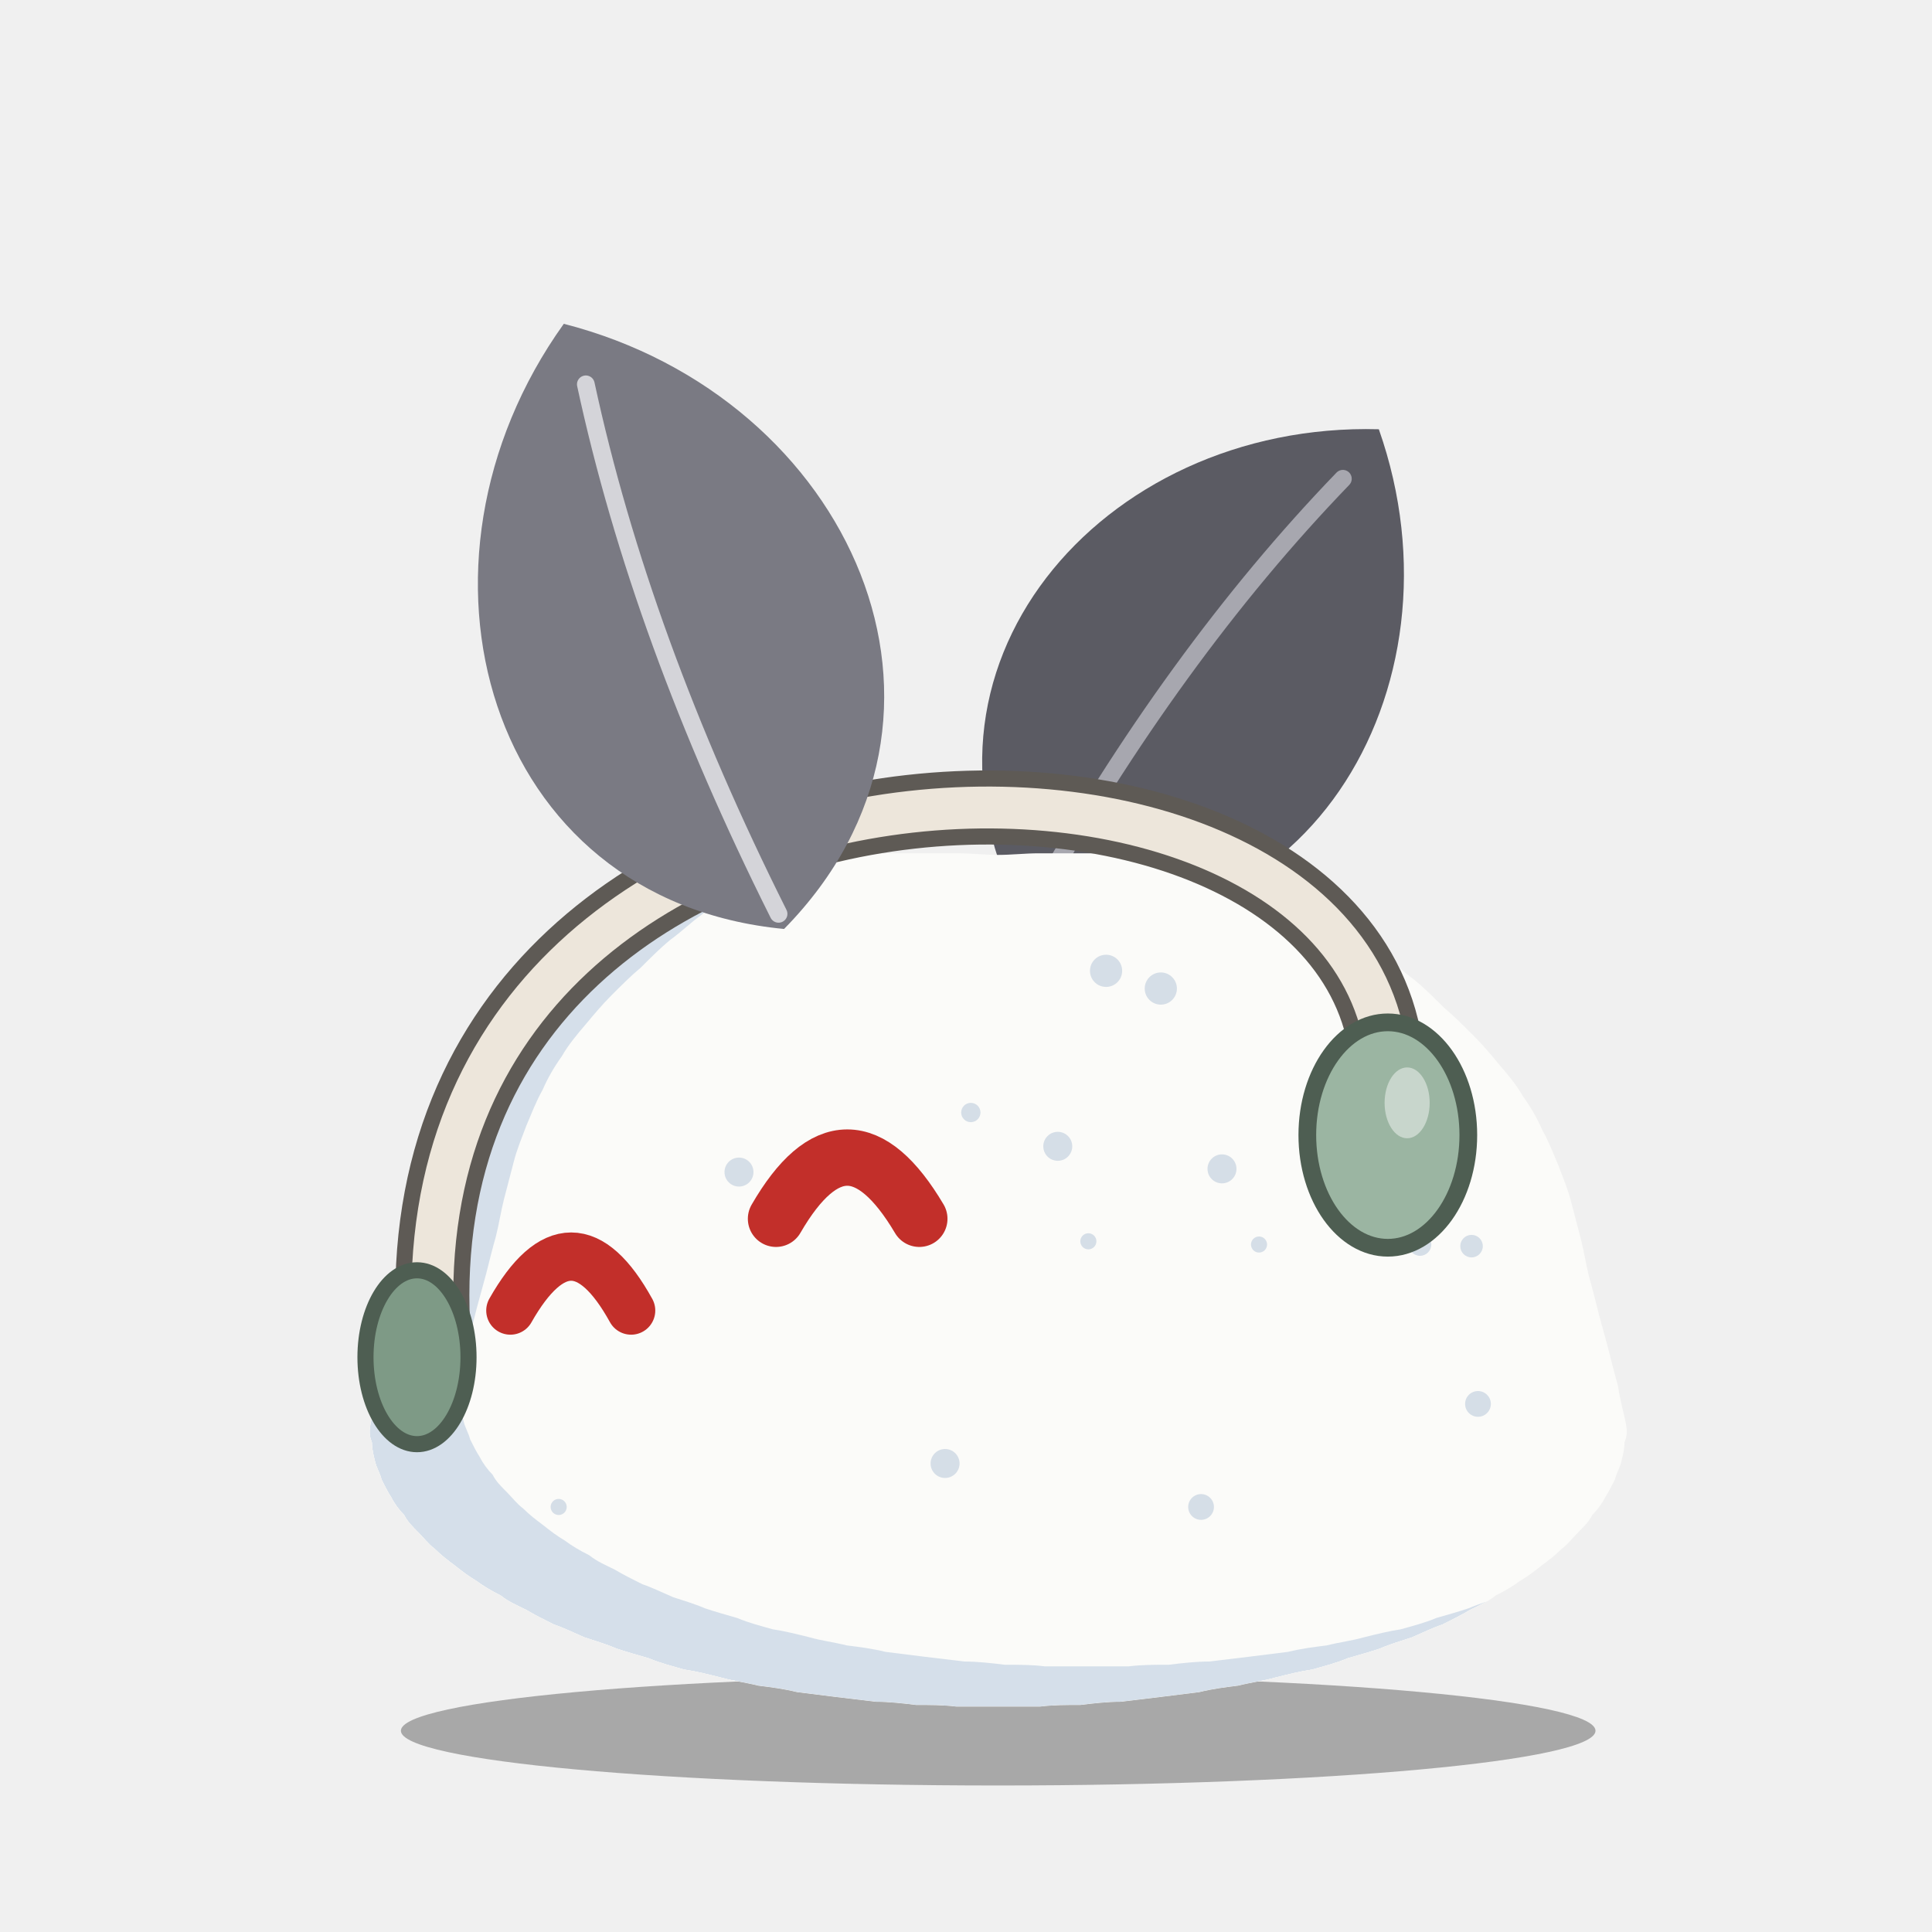
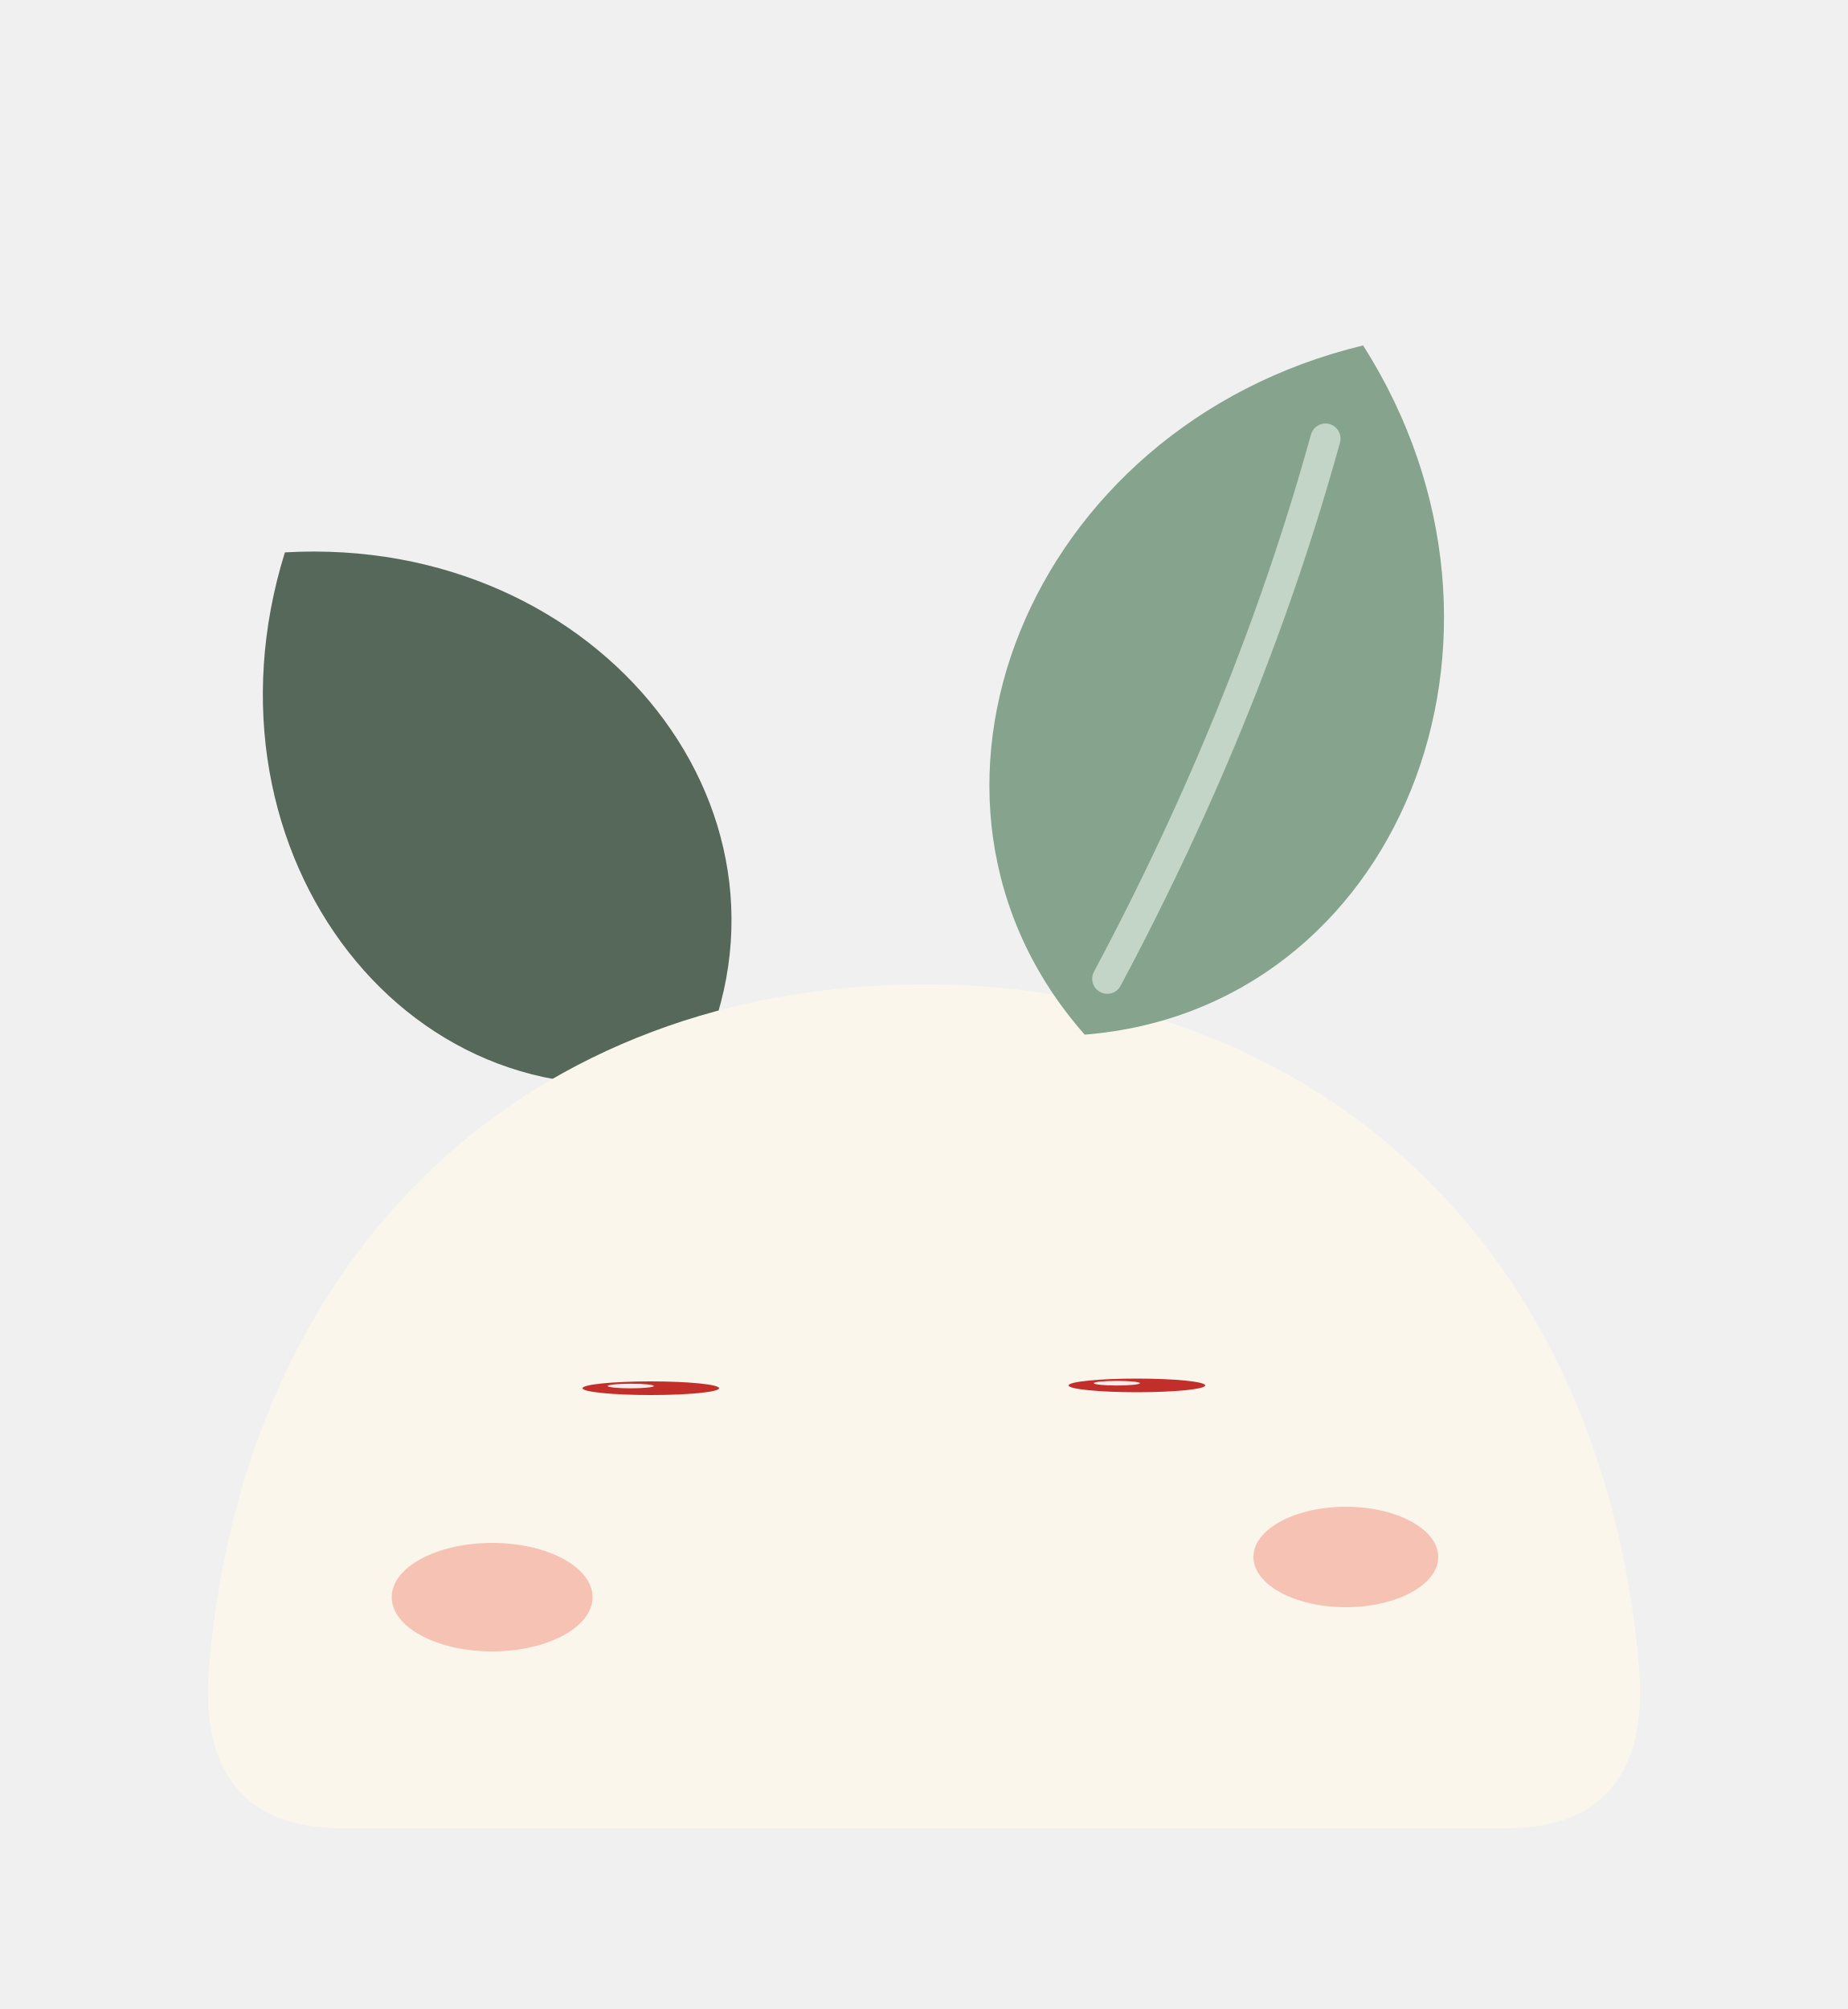
- <svg xmlns="http://www.w3.org/2000/svg" viewBox="0 -6 120 120" aria-hidden="true">
-   <defs>
-     <clipPath id="ykuyv2w4c">
-       <path d="M97 82.5 C97.1 83.1 97 83.3 96.9 83.6 C96.9 84 96.8 84.4 96.7 84.8 C96.6 85.2 96.4 85.5 96.3 85.9 C96.1 86.3 95.9 86.7 95.7 87 C95.5 87.4 95.2 87.8 94.9 88.1 C94.7 88.5 94.4 88.8 94 89.2 C93.7 89.5 93.4 89.9 93 90.2 C92.6 90.6 92.2 90.9 91.8 91.2 C91.3 91.6 90.9 91.9 90.4 92.2 C90 92.5 89.5 92.8 88.9 93.1 C88.4 93.5 87.9 93.7 87.3 94 C86.8 94.3 86.2 94.6 85.6 94.9 C85 95.1 84.4 95.4 83.7 95.7 C83.1 95.9 82.4 96.1 81.7 96.4 C81.1 96.6 80.4 96.8 79.7 97 C79 97.3 78.2 97.5 77.5 97.7 C76.8 97.8 76 98 75.2 98.2 C74.5 98.4 73.7 98.5 72.9 98.7 C72.1 98.8 71.3 98.9 70.5 99.1 C69.7 99.2 68.9 99.3 68.1 99.4 C67.3 99.5 66.4 99.6 65.6 99.7 C64.8 99.7 63.9 99.8 63.1 99.9 C62.2 99.9 61.4 99.9 60.6 100 C59.7 100 58.9 100 58 100 C57.1 100 56.3 100 55.4 100 C54.6 99.9 53.8 99.9 52.9 99.9 C52.1 99.8 51.2 99.7 50.4 99.7 C49.6 99.6 48.7 99.5 47.9 99.4 C47.1 99.3 46.3 99.2 45.5 99.1 C44.7 98.9 43.9 98.8 43.1 98.7 C42.3 98.5 41.5 98.4 40.8 98.2 C40 98 39.2 97.8 38.5 97.7 C37.8 97.5 37 97.3 36.3 97 C35.6 96.8 34.9 96.6 34.3 96.4 C33.6 96.1 32.9 95.9 32.3 95.7 C31.6 95.4 31 95.1 30.4 94.9 C29.8 94.6 29.2 94.3 28.7 94 C28.1 93.7 27.6 93.5 27.1 93.1 C26.5 92.8 26 92.5 25.6 92.2 C25.1 91.9 24.7 91.6 24.2 91.2 C23.8 90.9 23.4 90.6 23 90.2 C22.6 89.9 22.3 89.5 22 89.2 C21.6 88.8 21.3 88.5 21.1 88.1 C20.8 87.8 20.5 87.4 20.3 87 C20.1 86.7 19.9 86.3 19.7 85.9 C19.6 85.5 19.4 85.2 19.3 84.8 C19.2 84.4 19.1 84 19.1 83.6 C19 83.3 18.9 83.1 19 82.5 C19.1 81.9 19.4 80.9 19.5 80.1 C19.7 79.4 19.9 78.6 20.1 77.8 C20.3 77.1 20.5 76.3 20.7 75.6 C20.9 74.8 21.1 74 21.3 73.3 C21.5 72.5 21.6 71.8 21.8 71 C22 70.2 22.2 69.5 22.4 68.7 C22.6 67.9 22.9 67.2 23.2 66.4 C23.5 65.7 23.8 64.9 24.2 64.2 C24.5 63.5 24.9 62.8 25.4 62.1 C25.8 61.4 26.3 60.8 26.9 60.1 C27.4 59.5 27.9 58.9 28.5 58.3 C29.1 57.7 29.7 57.1 30.3 56.6 C30.9 56 31.5 55.4 32.1 54.9 C32.8 54.4 33.4 53.8 34.1 53.3 C34.7 52.8 35.4 52.3 36.1 51.8 C36.8 51.3 37.5 50.8 38.2 50.4 C38.9 50 39.7 49.5 40.4 49.2 C41.2 48.8 42 48.5 42.8 48.2 C43.6 47.9 44.5 47.7 45.3 47.5 C46.2 47.4 47 47.2 47.9 47.1 C48.7 47 49.6 47 50.5 47 C51.3 47 52.2 47 53 47 C53.8 47 54.7 47 55.5 47 C56.3 47 57.2 47.1 58 47.1 C58.8 47.1 59.7 47 60.5 47 C61.3 47 62.2 47 63 47 C63.8 47 64.7 47 65.5 47 C66.4 47 67.3 47 68.1 47.1 C69 47.2 69.8 47.4 70.7 47.5 C71.5 47.7 72.4 47.9 73.2 48.2 C74 48.5 74.8 48.8 75.6 49.2 C76.3 49.5 77.1 50 77.8 50.4 C78.5 50.8 79.2 51.3 79.9 51.8 C80.6 52.3 81.3 52.8 81.9 53.3 C82.6 53.8 83.2 54.4 83.9 54.9 C84.5 55.4 85.1 56 85.7 56.6 C86.3 57.1 86.9 57.7 87.5 58.3 C88.1 58.9 88.6 59.5 89.1 60.1 C89.7 60.8 90.2 61.4 90.6 62.1 C91.1 62.8 91.5 63.5 91.8 64.2 C92.2 64.9 92.5 65.7 92.8 66.4 C93.1 67.2 93.4 67.9 93.6 68.7 C93.8 69.5 94 70.2 94.2 71 C94.4 71.8 94.5 72.5 94.7 73.3 C94.9 74 95.1 74.8 95.3 75.6 C95.5 76.3 95.7 77.1 95.9 77.8 C96.1 78.6 96.3 79.4 96.5 80.1 C96.6 80.9 96.9 81.9 97 82.5Z" />
-     </clipPath>
-     <mask id="ykuyv2w4m" maskUnits="userSpaceOnUse" x="-20" y="-20" width="160" height="160">
-       <rect x="-20" y="-20" width="160" height="160" fill="#fff" />
-       <path d="M97 82.5 C97.1 83.1 97 83.3 96.9 83.6 C96.9 84 96.8 84.4 96.7 84.8 C96.6 85.2 96.4 85.5 96.3 85.9 C96.1 86.3 95.9 86.7 95.7 87 C95.5 87.4 95.2 87.8 94.9 88.1 C94.7 88.5 94.4 88.8 94 89.2 C93.7 89.5 93.4 89.9 93 90.2 C92.6 90.6 92.2 90.9 91.8 91.2 C91.3 91.6 90.9 91.9 90.4 92.2 C90 92.5 89.5 92.8 88.9 93.1 C88.4 93.5 87.9 93.7 87.3 94 C86.8 94.3 86.2 94.6 85.6 94.9 C85 95.1 84.4 95.4 83.7 95.7 C83.1 95.9 82.4 96.1 81.7 96.4 C81.1 96.6 80.4 96.8 79.7 97 C79 97.3 78.2 97.5 77.5 97.7 C76.8 97.8 76 98 75.2 98.2 C74.5 98.4 73.7 98.5 72.9 98.7 C72.1 98.8 71.3 98.9 70.5 99.1 C69.7 99.2 68.9 99.3 68.1 99.4 C67.3 99.5 66.4 99.6 65.6 99.7 C64.8 99.7 63.9 99.8 63.1 99.9 C62.2 99.9 61.4 99.9 60.6 100 C59.7 100 58.9 100 58 100 C57.1 100 56.3 100 55.4 100 C54.6 99.9 53.8 99.9 52.9 99.9 C52.1 99.8 51.2 99.7 50.4 99.7 C49.6 99.6 48.7 99.5 47.9 99.4 C47.1 99.3 46.3 99.2 45.5 99.1 C44.7 98.9 43.9 98.8 43.1 98.7 C42.3 98.5 41.5 98.4 40.8 98.2 C40 98 39.2 97.8 38.5 97.7 C37.8 97.5 37 97.3 36.3 97 C35.6 96.8 34.9 96.6 34.3 96.4 C33.6 96.1 32.9 95.9 32.3 95.7 C31.6 95.4 31 95.1 30.4 94.9 C29.8 94.6 29.2 94.3 28.7 94 C28.1 93.7 27.6 93.5 27.1 93.1 C26.5 92.8 26 92.5 25.6 92.2 C25.1 91.9 24.7 91.6 24.2 91.2 C23.8 90.9 23.4 90.6 23 90.2 C22.6 89.9 22.3 89.5 22 89.2 C21.6 88.8 21.3 88.5 21.1 88.1 C20.8 87.8 20.5 87.4 20.3 87 C20.1 86.7 19.9 86.3 19.7 85.9 C19.6 85.5 19.4 85.2 19.3 84.8 C19.2 84.4 19.1 84 19.1 83.6 C19 83.3 18.9 83.1 19 82.5 C19.1 81.9 19.4 80.9 19.5 80.1 C19.7 79.4 19.9 78.6 20.1 77.8 C20.3 77.1 20.5 76.3 20.7 75.6 C20.9 74.8 21.1 74 21.3 73.3 C21.5 72.5 21.6 71.8 21.8 71 C22 70.2 22.2 69.5 22.4 68.7 C22.6 67.9 22.9 67.2 23.2 66.4 C23.5 65.7 23.8 64.9 24.2 64.2 C24.5 63.5 24.9 62.8 25.4 62.1 C25.8 61.4 26.3 60.8 26.9 60.1 C27.4 59.5 27.9 58.9 28.5 58.3 C29.1 57.7 29.7 57.1 30.3 56.6 C30.9 56 31.5 55.4 32.1 54.9 C32.8 54.4 33.4 53.8 34.1 53.3 C34.7 52.8 35.4 52.3 36.1 51.8 C36.8 51.3 37.5 50.8 38.2 50.4 C38.9 50 39.7 49.5 40.4 49.2 C41.2 48.8 42 48.5 42.8 48.2 C43.6 47.9 44.5 47.7 45.3 47.5 C46.2 47.4 47 47.2 47.9 47.1 C48.7 47 49.6 47 50.5 47 C51.3 47 52.2 47 53 47 C53.8 47 54.7 47 55.5 47 C56.3 47 57.2 47.1 58 47.1 C58.8 47.1 59.7 47 60.5 47 C61.3 47 62.2 47 63 47 C63.8 47 64.7 47 65.5 47 C66.4 47 67.3 47 68.1 47.1 C69 47.2 69.8 47.4 70.7 47.5 C71.5 47.7 72.4 47.9 73.2 48.2 C74 48.5 74.8 48.8 75.6 49.2 C76.3 49.5 77.1 50 77.8 50.4 C78.5 50.8 79.2 51.3 79.9 51.8 C80.6 52.3 81.3 52.8 81.9 53.3 C82.6 53.8 83.2 54.4 83.9 54.9 C84.5 55.4 85.1 56 85.7 56.6 C86.3 57.1 86.9 57.7 87.5 58.3 C88.1 58.9 88.6 59.5 89.1 60.1 C89.7 60.8 90.2 61.4 90.6 62.1 C91.1 62.8 91.5 63.5 91.8 64.2 C92.2 64.9 92.5 65.7 92.8 66.4 C93.1 67.2 93.4 67.9 93.6 68.7 C93.8 69.5 94 70.2 94.2 71 C94.4 71.8 94.5 72.5 94.7 73.3 C94.9 74 95.1 74.8 95.3 75.6 C95.5 76.3 95.7 77.1 95.9 77.8 C96.1 78.6 96.3 79.4 96.5 80.1 C96.6 80.9 96.9 81.9 97 82.5Z" fill="#000" transform="translate(-5.5 -2.5)" />
-     </mask>
-   </defs>
-   <g transform="translate(120 0) scale(-1 1)">
-     <ellipse cx="58" cy="101.5" rx="37.1" ry="3.4" fill="#000" opacity=".3" />
-     <g transform="translate(56.4 51) rotate(-36)">
-       <path d="M0 0 C15.8 -7.5 14.3 -27.7 0 -37.5 C-14.2 -27.7 -15.7 -7.5 0 0Z" fill="#5b5b63" />
-       <path d="M0 -1 Q2.1 -18.7 0 -33.7" fill="none" stroke="#b4b4bc" stroke-width="1.1" stroke-linecap="round" opacity=".85" />
+ <svg xmlns="http://www.w3.org/2000/svg" viewBox="14 4 92 100">
+   <g transform="translate(0 7)">
+     <g transform="translate(48.5 50.5) rotate(-38)">
+       <path data-leaf="back" d="M0 0C13-6 13-24 0-33C-13-24-13-6 0 0Z" fill="#55685A" />
    </g>
-     <path d="M97 82.5 C97.1 83.1 97 83.3 96.9 83.6 C96.9 84 96.8 84.4 96.7 84.8 C96.6 85.2 96.4 85.5 96.3 85.9 C96.1 86.3 95.9 86.7 95.7 87 C95.5 87.4 95.2 87.8 94.9 88.1 C94.7 88.5 94.4 88.8 94 89.2 C93.7 89.5 93.4 89.9 93 90.2 C92.6 90.6 92.2 90.9 91.8 91.2 C91.3 91.6 90.9 91.9 90.4 92.2 C90 92.5 89.5 92.8 88.9 93.1 C88.4 93.5 87.9 93.7 87.3 94 C86.8 94.3 86.2 94.6 85.6 94.9 C85 95.1 84.4 95.4 83.7 95.7 C83.1 95.9 82.4 96.1 81.7 96.4 C81.1 96.6 80.4 96.8 79.7 97 C79 97.3 78.2 97.5 77.5 97.7 C76.8 97.8 76 98 75.2 98.2 C74.5 98.4 73.7 98.5 72.9 98.7 C72.1 98.8 71.3 98.9 70.5 99.1 C69.7 99.2 68.9 99.3 68.1 99.4 C67.3 99.5 66.4 99.6 65.6 99.7 C64.8 99.7 63.9 99.8 63.1 99.9 C62.2 99.9 61.4 99.9 60.6 100 C59.7 100 58.9 100 58 100 C57.1 100 56.3 100 55.4 100 C54.6 99.9 53.8 99.9 52.9 99.9 C52.1 99.8 51.2 99.7 50.4 99.7 C49.6 99.6 48.7 99.5 47.9 99.4 C47.1 99.3 46.3 99.2 45.5 99.1 C44.7 98.9 43.9 98.8 43.1 98.7 C42.3 98.5 41.5 98.4 40.8 98.2 C40 98 39.2 97.8 38.5 97.7 C37.8 97.5 37 97.3 36.3 97 C35.6 96.8 34.9 96.6 34.3 96.4 C33.6 96.1 32.9 95.9 32.3 95.7 C31.6 95.4 31 95.1 30.4 94.9 C29.8 94.6 29.2 94.3 28.7 94 C28.1 93.7 27.6 93.5 27.1 93.1 C26.5 92.8 26 92.5 25.6 92.2 C25.1 91.9 24.7 91.6 24.2 91.2 C23.8 90.9 23.4 90.6 23 90.2 C22.6 89.9 22.3 89.5 22 89.2 C21.6 88.8 21.3 88.5 21.1 88.1 C20.8 87.8 20.5 87.4 20.3 87 C20.1 86.7 19.9 86.3 19.7 85.9 C19.6 85.5 19.4 85.2 19.3 84.8 C19.2 84.4 19.1 84 19.1 83.6 C19 83.3 18.9 83.1 19 82.5 C19.1 81.9 19.4 80.9 19.5 80.1 C19.7 79.4 19.9 78.6 20.1 77.8 C20.3 77.1 20.5 76.3 20.7 75.6 C20.9 74.8 21.1 74 21.3 73.3 C21.5 72.5 21.6 71.8 21.8 71 C22 70.2 22.2 69.5 22.4 68.7 C22.6 67.9 22.9 67.2 23.2 66.4 C23.5 65.7 23.8 64.9 24.2 64.2 C24.5 63.5 24.9 62.8 25.4 62.1 C25.8 61.4 26.3 60.8 26.9 60.1 C27.4 59.5 27.9 58.9 28.5 58.3 C29.1 57.7 29.7 57.1 30.3 56.6 C30.9 56 31.5 55.4 32.1 54.9 C32.8 54.4 33.4 53.8 34.1 53.3 C34.7 52.8 35.4 52.3 36.1 51.8 C36.8 51.3 37.5 50.8 38.2 50.4 C38.9 50 39.7 49.5 40.4 49.2 C41.2 48.8 42 48.5 42.8 48.2 C43.6 47.9 44.5 47.7 45.3 47.5 C46.2 47.4 47 47.2 47.9 47.1 C48.7 47 49.6 47 50.5 47 C51.3 47 52.2 47 53 47 C53.8 47 54.7 47 55.5 47 C56.3 47 57.2 47.1 58 47.1 C58.8 47.1 59.7 47 60.5 47 C61.3 47 62.2 47 63 47 C63.8 47 64.7 47 65.5 47 C66.4 47 67.3 47 68.1 47.1 C69 47.2 69.8 47.4 70.7 47.5 C71.5 47.7 72.4 47.9 73.2 48.2 C74 48.5 74.8 48.8 75.6 49.2 C76.3 49.5 77.1 50 77.8 50.4 C78.5 50.8 79.2 51.3 79.9 51.8 C80.6 52.3 81.3 52.8 81.9 53.3 C82.6 53.8 83.2 54.4 83.9 54.9 C84.5 55.4 85.1 56 85.7 56.6 C86.3 57.1 86.9 57.7 87.5 58.3 C88.1 58.9 88.6 59.5 89.1 60.1 C89.7 60.8 90.2 61.4 90.6 62.1 C91.1 62.8 91.5 63.5 91.8 64.2 C92.2 64.9 92.5 65.7 92.8 66.4 C93.1 67.2 93.4 67.9 93.6 68.7 C93.8 69.5 94 70.2 94.2 71 C94.4 71.8 94.5 72.5 94.7 73.3 C94.9 74 95.1 74.8 95.3 75.6 C95.5 76.3 95.7 77.1 95.9 77.8 C96.1 78.6 96.3 79.4 96.5 80.1 C96.6 80.9 96.9 81.9 97 82.5Z" fill="#FBFBF9" />
-     <g clip-path="url(#ykuyv2w4c)">
-       <path d="M97 82.5 C97.1 83.1 97 83.3 96.9 83.6 C96.9 84 96.8 84.4 96.7 84.8 C96.6 85.2 96.4 85.5 96.3 85.9 C96.1 86.3 95.9 86.7 95.7 87 C95.5 87.4 95.2 87.8 94.9 88.1 C94.7 88.5 94.4 88.8 94 89.2 C93.7 89.5 93.4 89.9 93 90.2 C92.6 90.6 92.2 90.9 91.8 91.2 C91.3 91.6 90.9 91.9 90.4 92.2 C90 92.5 89.5 92.8 88.9 93.1 C88.4 93.5 87.9 93.7 87.3 94 C86.8 94.3 86.2 94.6 85.6 94.9 C85 95.1 84.4 95.4 83.7 95.7 C83.1 95.9 82.4 96.1 81.7 96.4 C81.1 96.6 80.4 96.8 79.7 97 C79 97.3 78.2 97.5 77.5 97.7 C76.8 97.8 76 98 75.2 98.2 C74.5 98.4 73.7 98.5 72.9 98.7 C72.1 98.8 71.3 98.9 70.5 99.1 C69.7 99.2 68.9 99.3 68.1 99.4 C67.3 99.5 66.4 99.6 65.6 99.7 C64.8 99.7 63.9 99.8 63.1 99.9 C62.2 99.9 61.4 99.9 60.6 100 C59.7 100 58.9 100 58 100 C57.1 100 56.3 100 55.4 100 C54.6 99.9 53.8 99.9 52.9 99.9 C52.1 99.8 51.2 99.7 50.4 99.7 C49.6 99.6 48.7 99.5 47.9 99.4 C47.1 99.3 46.3 99.2 45.5 99.1 C44.7 98.9 43.9 98.8 43.1 98.7 C42.3 98.5 41.5 98.4 40.8 98.2 C40 98 39.2 97.8 38.5 97.7 C37.8 97.5 37 97.3 36.3 97 C35.6 96.8 34.9 96.6 34.3 96.4 C33.6 96.1 32.9 95.9 32.3 95.7 C31.6 95.4 31 95.1 30.4 94.9 C29.8 94.6 29.2 94.3 28.7 94 C28.1 93.7 27.6 93.5 27.1 93.1 C26.5 92.8 26 92.5 25.6 92.2 C25.1 91.9 24.7 91.6 24.2 91.2 C23.8 90.9 23.4 90.6 23 90.2 C22.6 89.9 22.3 89.5 22 89.2 C21.6 88.8 21.3 88.5 21.1 88.1 C20.8 87.8 20.5 87.4 20.3 87 C20.1 86.7 19.9 86.3 19.7 85.9 C19.6 85.5 19.4 85.2 19.3 84.8 C19.2 84.4 19.1 84 19.1 83.6 C19 83.3 18.9 83.1 19 82.5 C19.1 81.9 19.4 80.9 19.5 80.1 C19.7 79.4 19.9 78.6 20.1 77.8 C20.3 77.1 20.5 76.3 20.7 75.6 C20.9 74.8 21.1 74 21.3 73.3 C21.5 72.5 21.6 71.8 21.8 71 C22 70.2 22.2 69.5 22.4 68.7 C22.6 67.9 22.9 67.2 23.2 66.4 C23.5 65.7 23.8 64.9 24.2 64.2 C24.5 63.5 24.9 62.8 25.4 62.1 C25.8 61.4 26.3 60.8 26.9 60.1 C27.4 59.5 27.9 58.9 28.5 58.3 C29.1 57.7 29.7 57.1 30.3 56.6 C30.9 56 31.5 55.4 32.1 54.9 C32.8 54.4 33.4 53.8 34.1 53.3 C34.7 52.8 35.4 52.3 36.1 51.8 C36.8 51.3 37.5 50.8 38.2 50.4 C38.9 50 39.7 49.5 40.4 49.2 C41.2 48.8 42 48.5 42.8 48.2 C43.6 47.9 44.5 47.7 45.3 47.5 C46.2 47.4 47 47.2 47.9 47.1 C48.7 47 49.6 47 50.5 47 C51.3 47 52.2 47 53 47 C53.8 47 54.7 47 55.5 47 C56.3 47 57.2 47.1 58 47.1 C58.8 47.1 59.7 47 60.5 47 C61.3 47 62.2 47 63 47 C63.8 47 64.7 47 65.5 47 C66.4 47 67.3 47 68.1 47.1 C69 47.2 69.8 47.4 70.7 47.5 C71.5 47.7 72.4 47.9 73.2 48.2 C74 48.5 74.8 48.8 75.6 49.2 C76.3 49.5 77.1 50 77.8 50.4 C78.5 50.8 79.2 51.3 79.9 51.8 C80.6 52.3 81.3 52.8 81.9 53.3 C82.6 53.8 83.2 54.4 83.9 54.9 C84.5 55.4 85.1 56 85.7 56.6 C86.3 57.1 86.9 57.7 87.5 58.3 C88.1 58.9 88.6 59.5 89.1 60.1 C89.7 60.8 90.2 61.4 90.6 62.1 C91.1 62.8 91.5 63.5 91.8 64.2 C92.2 64.9 92.5 65.7 92.8 66.4 C93.1 67.2 93.4 67.9 93.6 68.7 C93.8 69.5 94 70.2 94.2 71 C94.4 71.8 94.5 72.5 94.7 73.3 C94.9 74 95.1 74.8 95.3 75.6 C95.5 76.3 95.7 77.1 95.9 77.8 C96.1 78.6 96.3 79.4 96.5 80.1 C96.6 80.9 96.9 81.9 97 82.5Z" fill="#CFDAE8" fill-opacity=".85" mask="url(#ykuyv2w4m)" />
-       <circle cx="44.1" cy="66.6" r="0.9" fill="#B7C6D8" opacity=".55" />
-       <circle cx="28.2" cy="81.2" r="0.8" fill="#B7C6D8" opacity=".55" />
-       <circle cx="85.3" cy="87.6" r="0.5" fill="#B7C6D8" opacity=".55" />
-       <circle cx="54.3" cy="65.2" r="0.9" fill="#B7C6D8" opacity=".55" />
-       <circle cx="61.3" cy="84.9" r="0.9" fill="#B7C6D8" opacity=".55" />
-       <circle cx="45.4" cy="87.6" r="0.8" fill="#B7C6D8" opacity=".55" />
-       <circle cx="51.3" cy="54.3" r="1" fill="#B7C6D8" opacity=".55" />
-       <circle cx="59.7" cy="63.1" r="0.6" fill="#B7C6D8" opacity=".55" />
-       <circle cx="31.8" cy="71.3" r="0.7" fill="#B7C6D8" opacity=".55" />
-       <circle cx="47.9" cy="55.4" r="1" fill="#B7C6D8" opacity=".55" />
-       <circle cx="74.1" cy="66.8" r="0.9" fill="#B7C6D8" opacity=".55" />
-       <circle cx="28.6" cy="71.4" r="0.7" fill="#B7C6D8" opacity=".55" />
-       <circle cx="52.4" cy="71.1" r="0.5" fill="#B7C6D8" opacity=".55" />
-       <circle cx="41.8" cy="71.3" r="0.5" fill="#B7C6D8" opacity=".55" />
+     <path d="M31 88C26 88 24 85 24.4 80C26.2 59 40.5 46 60 46C79.5 46 93.8 59 95.6 80C96 85 94 88 89 88Z" fill="#FBF6EC" />
+     <g transform="translate(68 48.5) rotate(22)">
+       <g data-leaf="front">
+         <path d="M0 0C14-7 14-27 0-37C-14-27-14-7 0 0Z" fill="#86A38D" />
+         <path d="M0-3Q1.6-18 0-32" stroke="#C3D5C6" stroke-width="1.5" fill="none" stroke-linecap="round" />
+       </g>
    </g>
-     <path d="M33.8 62.5 C31.8 36.1 95.1 36.1 93.1 76.3" fill="none" stroke="#5E5A55" stroke-width="4.6" stroke-linecap="round" />
-     <path d="M33.8 62.5 C31.8 36.1 95.1 36.1 93.1 76.3" fill="none" stroke="#EDE6DB" stroke-width="2.6" stroke-linecap="round" />
-     <g transform="translate(71.3 51.7) rotate(20)">
-       <path d="M0 0 C16.8 -8 15.2 -29.6 0 -40 C-15.2 -29.6 -16.8 -8 0 0Z" fill="#7a7a83" />
-       <path d="M0 -1 Q2.2 -20 0 -36" fill="none" stroke="#e4e4e7" stroke-width="1.1" stroke-linecap="round" opacity=".85" />
+     <ellipse cx="38.5" cy="76.5" rx="5" ry="2.7" fill="#F2A08E" opacity=".6" />
+     <ellipse cx="81" cy="74.5" rx="4.6" ry="2.5" fill="#F2A08E" opacity=".6" />
+     <g data-eyes="" transform="translate(0 59.4) scale(1 .1)">
+       <circle cx="46.4" cy="67" r="3.4" fill="#C22F2A" />
+       <circle cx="70.6" cy="65.6" r="3.4" fill="#C22F2A" />
+       <circle cx="45.4" cy="65.9" r="1.15" fill="#FFF" opacity=".9" />
+       <circle cx="69.6" cy="64.5" r="1.15" fill="#FFF" opacity=".9" />
    </g>
-     <path d="M62.9 69.7 Q67.4 62.1 71.8 69.7" fill="none" stroke="#C22F2A" stroke-width="3.5" stroke-linecap="round" />
-     <path d="M80.8 75.4 Q84.5 68.7 88.3 75.4" fill="none" stroke="#C22F2A" stroke-width="3" stroke-linecap="round" />
-     <ellipse cx="94.1" cy="78.3" rx="3.2" ry="5.4" fill="#7E9A86" stroke="#4E5E52" stroke-width="1" />
-     <ellipse cx="33.8" cy="64.5" rx="5" ry="7" fill="#9BB5A2" stroke="#4E5E52" stroke-width="1.1" />
-     <ellipse cx="32.6" cy="62.5" rx="1.4" ry="2.2" fill="#fff" opacity=".45" />
  </g>
</svg>
